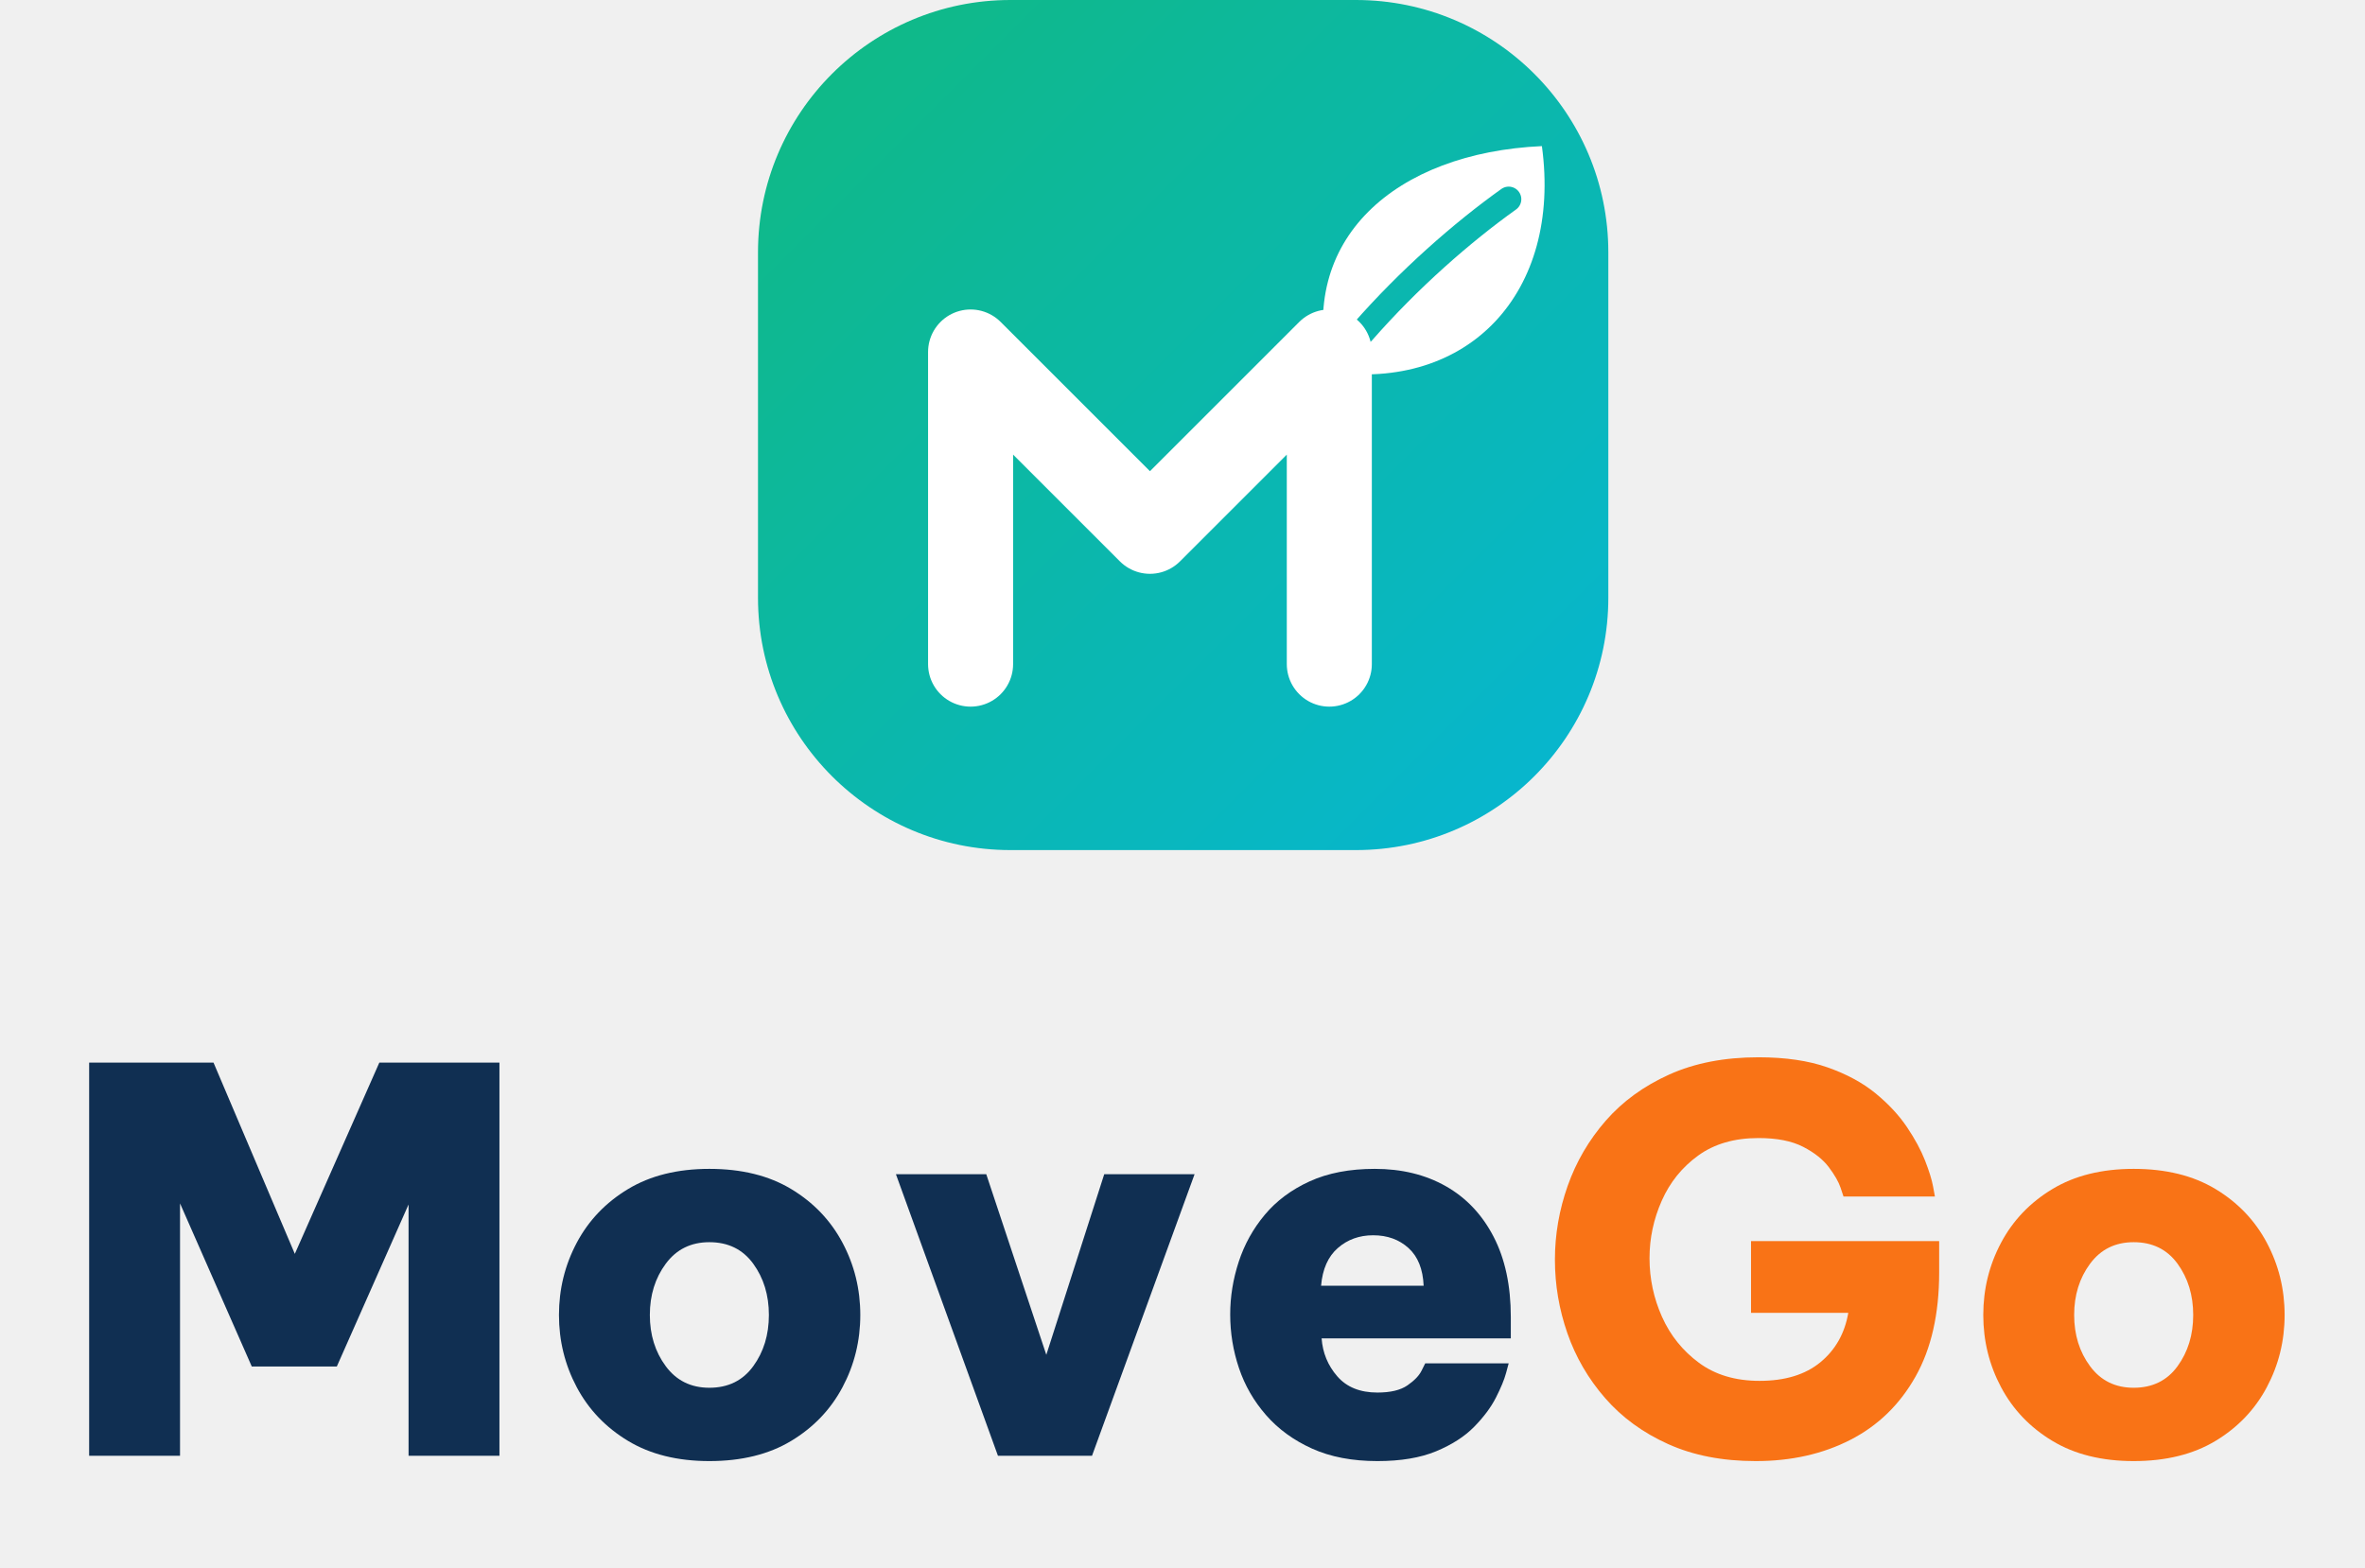
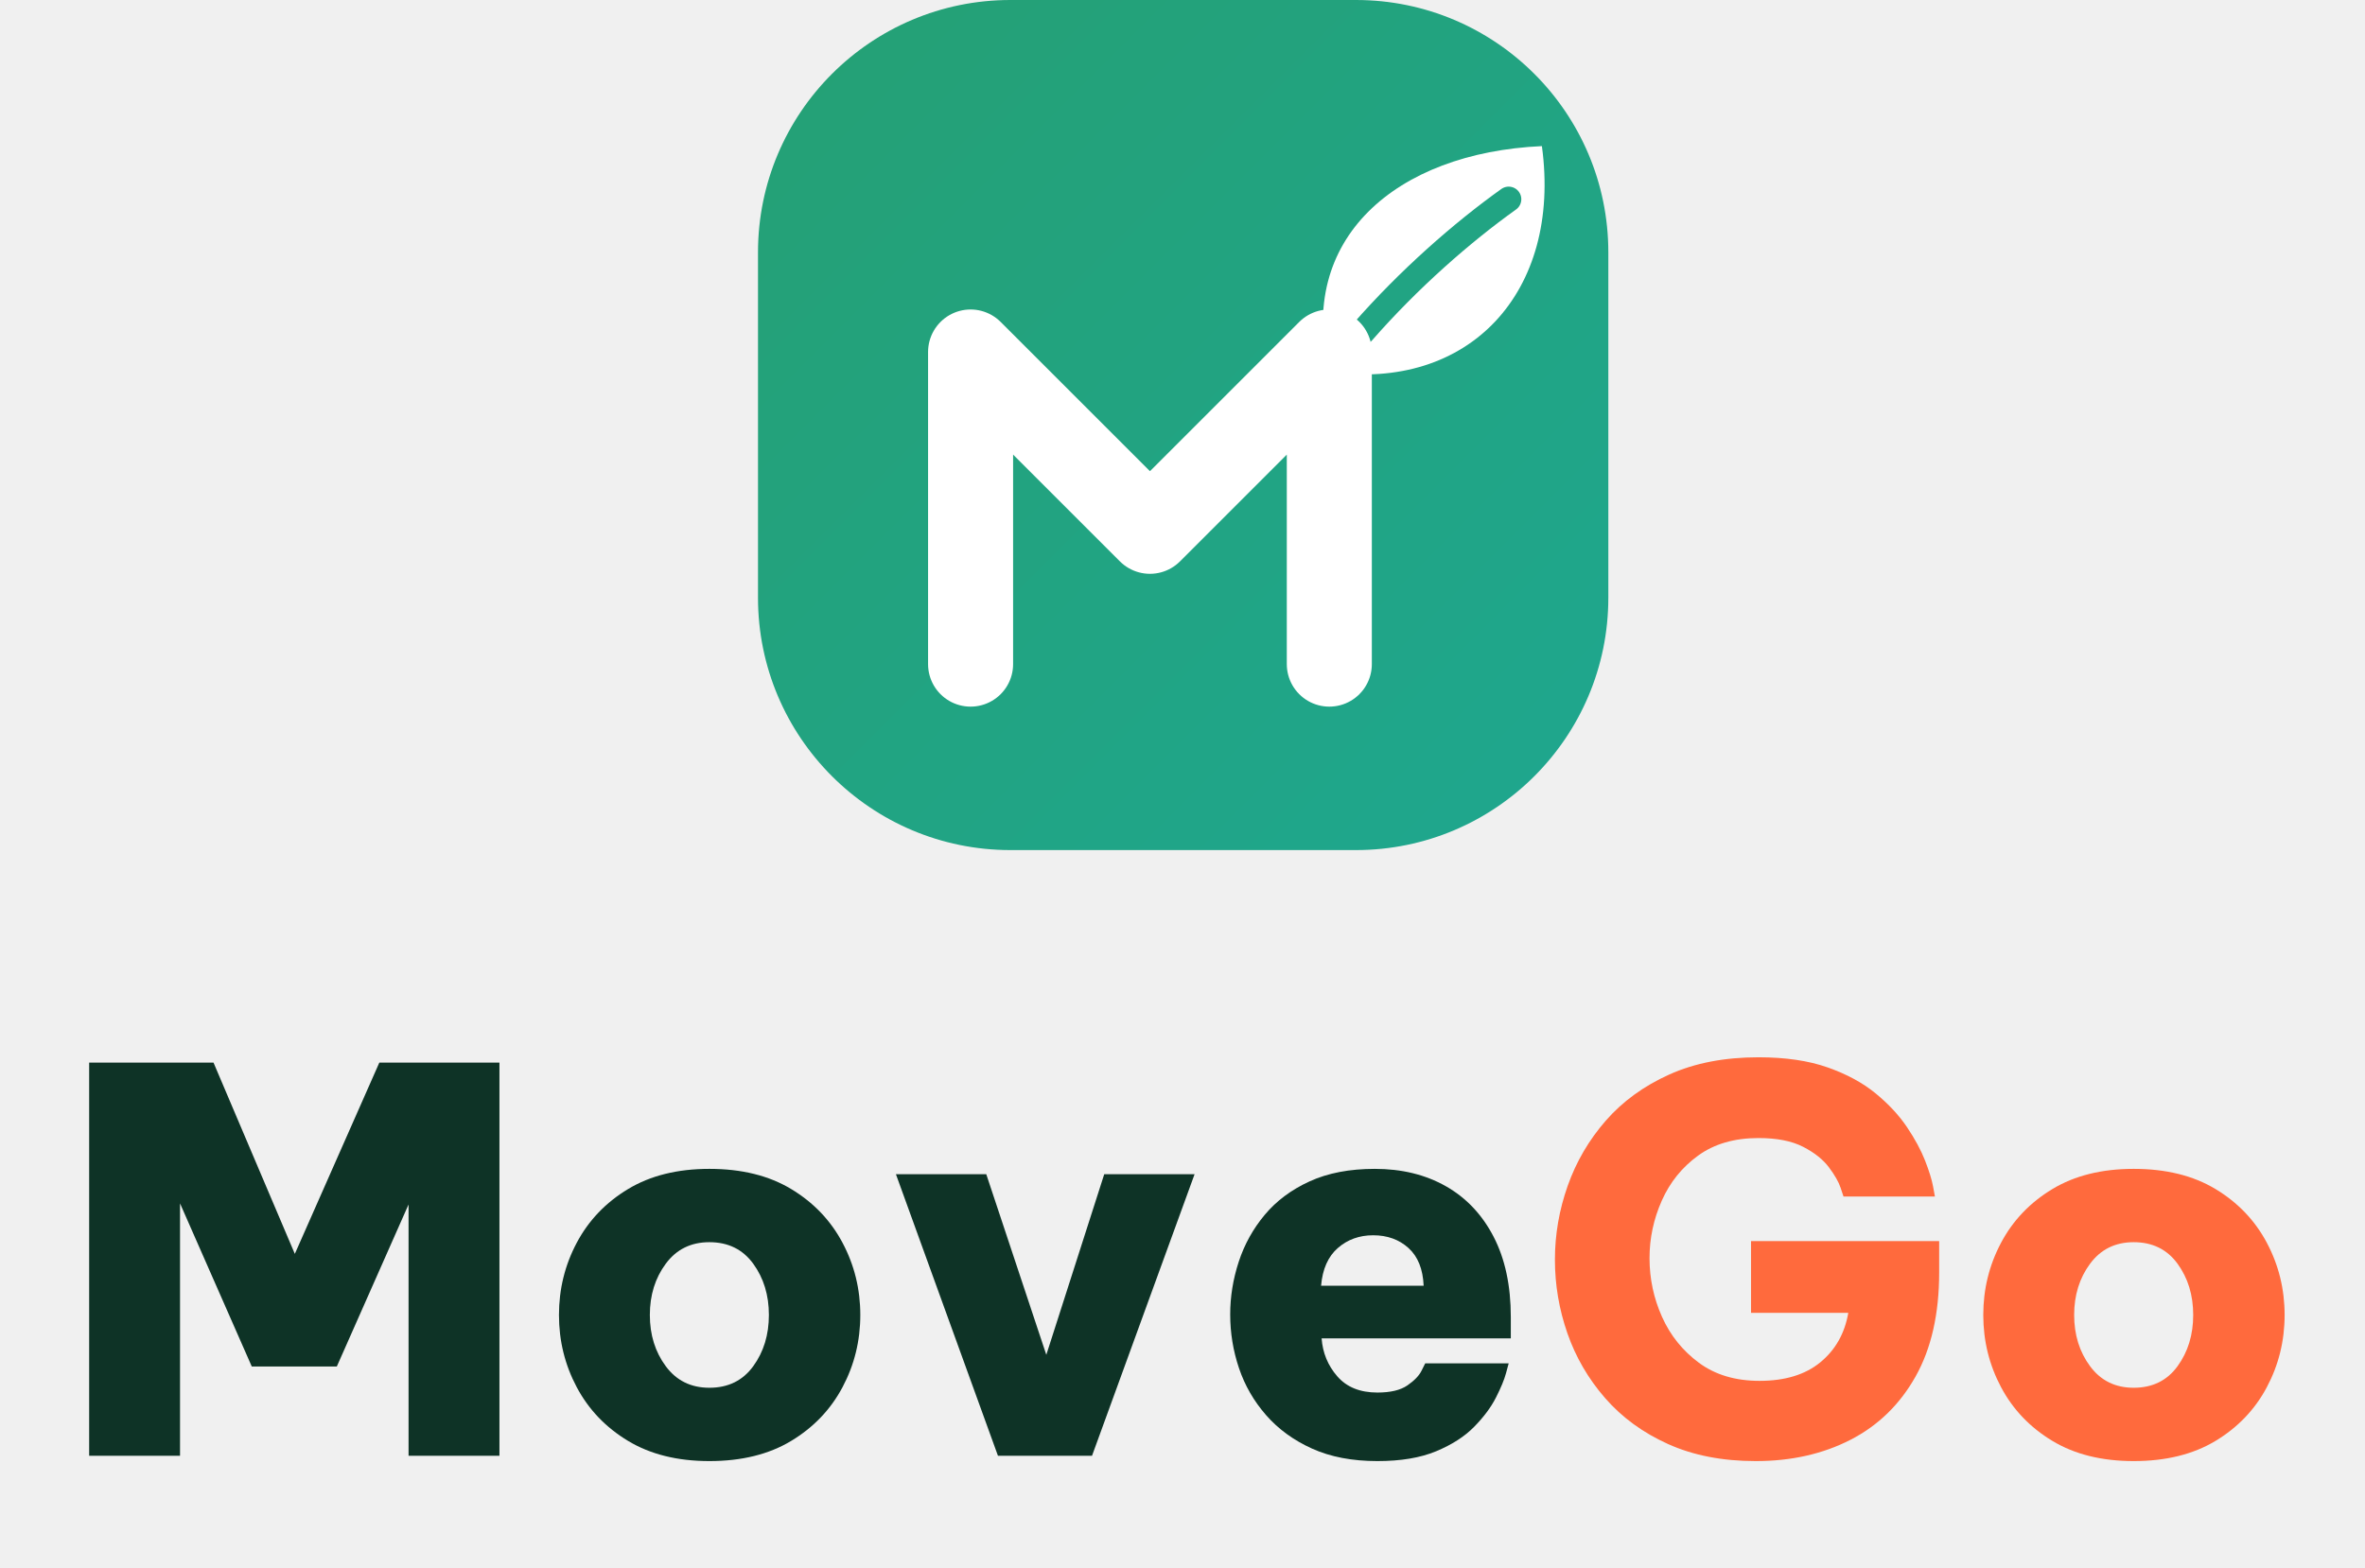
<svg xmlns="http://www.w3.org/2000/svg" viewBox="0 0 177.7 118" width="178" height="118" role="img" aria-label="MoveGo">
  <g transform="translate(56.9 0)">
    <defs>
      <linearGradient id="mg" x1="0" y1="0" x2="1" y2="1">
-         <stop offset="0" stop-color="#10b981" />
-         <stop offset="1" stop-color="#06b6d4" />
+         <stop offset="0" stop-color="#25a074" />
+         <stop offset="1" stop-color="#1ea78f" />
      </linearGradient>
    </defs>
    <rect width="64" height="64" rx="19" fill="url(#mg)" />
    <mask id="vh">
      <rect width="64" height="64" fill="#fff" />
      <path d="M42.5 24C46 20 50 16.5 53.5 14" stroke="#000" stroke-width="1.9" stroke-linecap="round" fill="none" />
    </mask>
    <g transform="translate(3 1) translate(32 32) scale(1.0) translate(-32 -32)">
      <path d="M13 49V25.5L26.5 39L40 25.5V49" fill="none" stroke="#fff" stroke-width="6.4" stroke-linecap="round" stroke-linejoin="round" />
      <path d="M40 27C37.5 17 45 10.5 56 10C57.5 21 50.5 28.5 40 27Z" fill="#fff" mask="url(#vh)" />
    </g>
  </g>
-   <path d="M6.56 109.60V80.00H15.92L22.04 94.40L28.40 80.00H37.44V109.60H30.60V90.68L25.20 102.88H18.80L13.40 90.60V109.60Z" fill="#102f52" />
-   <path d="M53.24 110.00Q49.64 110.00 47.12 108.48Q44.60 106.96 43.26 104.44Q41.92 101.92 41.92 99.00Q41.92 96.08 43.26 93.56Q44.60 91.04 47.12 89.52Q49.64 88.00 53.24 88.00Q56.88 88.00 59.40 89.52Q61.92 91.04 63.26 93.56Q64.60 96.08 64.60 99.00Q64.60 101.92 63.26 104.44Q61.92 106.96 59.40 108.48Q56.88 110.00 53.24 110.00ZM53.24 104.48Q55.36 104.48 56.54 102.86Q57.72 101.24 57.72 99.00Q57.72 96.76 56.54 95.14Q55.36 93.52 53.24 93.52Q51.16 93.52 49.96 95.14Q48.76 96.76 48.76 99.00Q48.76 101.24 49.96 102.86Q51.16 104.48 53.24 104.48Z" fill="#102f52" />
-   <path d="M74.96 109.60 67.28 88.40H74.08L78.60 102.00L82.96 88.40H89.76L82.04 109.60Z" fill="#102f52" />
-   <path d="M103.52 110.00Q100.68 110.00 98.60 109.06Q96.52 108.12 95.14 106.54Q93.76 104.96 93.10 103.00Q92.44 101.04 92.44 98.96Q92.44 96.96 93.08 95.00Q93.72 93.04 95.04 91.46Q96.36 89.88 98.42 88.94Q100.48 88.00 103.32 88.00Q106.36 88.00 108.66 89.30Q110.96 90.60 112.26 93.10Q113.56 95.60 113.56 99.16V100.76H99.32Q99.44 102.40 100.50 103.62Q101.56 104.84 103.52 104.84Q105.00 104.84 105.78 104.30Q106.56 103.76 106.84 103.20Q107.12 102.64 107.12 102.64H113.40Q113.40 102.64 113.20 103.38Q113.00 104.12 112.44 105.22Q111.88 106.32 110.80 107.42Q109.72 108.52 107.94 109.26Q106.16 110.00 103.52 110.00ZM99.28 96.80H107.00Q106.92 94.92 105.86 93.96Q104.80 93.00 103.20 93.00Q101.64 93.00 100.54 93.96Q99.44 94.92 99.28 96.80Z" fill="#102f52" />
-   <path d="M132.00 110.00Q128.24 110.00 125.40 108.72Q122.56 107.44 120.66 105.26Q118.76 103.08 117.82 100.38Q116.88 97.68 116.88 94.84Q116.88 92.00 117.84 89.28Q118.80 86.56 120.70 84.38Q122.60 82.20 125.48 80.90Q128.36 79.60 132.20 79.60Q135.24 79.60 137.40 80.36Q139.56 81.12 141.02 82.32Q142.48 83.52 143.38 84.86Q144.28 86.20 144.74 87.38Q145.20 88.56 145.34 89.32Q145.48 90.08 145.48 90.08H138.60Q138.60 90.08 138.38 89.42Q138.16 88.76 137.50 87.88Q136.84 87.00 135.56 86.34Q134.28 85.68 132.20 85.68Q129.48 85.68 127.66 87.00Q125.84 88.32 124.92 90.40Q124.00 92.48 124.00 94.72Q124.00 97.04 124.94 99.14Q125.88 101.24 127.72 102.60Q129.56 103.96 132.28 103.96Q135.16 103.96 136.86 102.56Q138.56 101.16 138.96 98.84H131.64V93.44H145.80V95.80Q145.80 100.48 144.02 103.64Q142.24 106.80 139.12 108.40Q136.00 110.00 132.00 110.00Z" fill="#f97316" />
-   <path d="M160.44 110.00Q156.84 110.00 154.32 108.48Q151.80 106.96 150.46 104.44Q149.12 101.92 149.12 99.00Q149.12 96.08 150.46 93.56Q151.80 91.04 154.32 89.52Q156.84 88.00 160.44 88.00Q164.08 88.00 166.60 89.52Q169.12 91.04 170.46 93.56Q171.80 96.08 171.80 99.00Q171.80 101.92 170.46 104.44Q169.12 106.96 166.60 108.48Q164.08 110.00 160.44 110.00ZM160.44 104.48Q162.56 104.48 163.74 102.86Q164.92 101.24 164.92 99.00Q164.92 96.76 163.74 95.14Q162.56 93.52 160.44 93.52Q158.36 93.52 157.16 95.14Q155.96 96.76 155.96 99.00Q155.96 101.24 157.16 102.86Q158.36 104.48 160.44 104.48Z" fill="#f97316" />
+   <path d="M6.56 109.60V80.00H15.92L22.04 94.40L28.40 80.00H37.44V109.60H30.60V90.68L25.20 102.88H18.80L13.40 90.60V109.60Z" fill="#0e3326" />
+   <path d="M53.24 110.00Q49.64 110.00 47.12 108.48Q44.60 106.96 43.26 104.44Q41.92 101.92 41.92 99.00Q41.92 96.08 43.26 93.56Q44.60 91.04 47.12 89.52Q49.64 88.00 53.24 88.00Q56.88 88.00 59.40 89.52Q61.92 91.04 63.26 93.56Q64.60 96.08 64.60 99.00Q64.60 101.92 63.26 104.44Q61.92 106.96 59.40 108.48Q56.88 110.00 53.24 110.00ZM53.24 104.48Q55.36 104.48 56.54 102.86Q57.72 101.24 57.72 99.00Q57.72 96.76 56.54 95.14Q55.36 93.52 53.24 93.52Q51.16 93.52 49.96 95.14Q48.76 96.76 48.76 99.00Q48.76 101.24 49.96 102.86Q51.16 104.48 53.24 104.48Z" fill="#0e3326" />
+   <path d="M74.96 109.60 67.28 88.40H74.08L78.60 102.00L82.96 88.40H89.76L82.04 109.60Z" fill="#0e3326" />
+   <path d="M103.52 110.00Q100.68 110.00 98.60 109.06Q96.52 108.12 95.14 106.54Q93.76 104.96 93.10 103.00Q92.44 101.04 92.44 98.96Q92.44 96.96 93.08 95.00Q93.72 93.04 95.04 91.46Q96.36 89.88 98.42 88.94Q100.48 88.00 103.32 88.00Q106.36 88.00 108.66 89.30Q110.96 90.60 112.26 93.10Q113.56 95.60 113.56 99.16V100.76H99.32Q99.44 102.40 100.50 103.62Q101.56 104.84 103.52 104.84Q105.00 104.84 105.78 104.30Q106.56 103.76 106.84 103.20Q107.12 102.64 107.12 102.64H113.40Q113.40 102.64 113.20 103.38Q113.00 104.12 112.44 105.22Q111.88 106.32 110.80 107.42Q109.72 108.52 107.94 109.26Q106.16 110.00 103.52 110.00ZM99.28 96.80H107.00Q106.92 94.92 105.86 93.96Q104.80 93.00 103.20 93.00Q101.64 93.00 100.54 93.96Q99.44 94.92 99.28 96.80Z" fill="#0e3326" />
+   <path d="M132.00 110.00Q128.24 110.00 125.40 108.72Q122.56 107.44 120.66 105.26Q118.76 103.08 117.82 100.38Q116.88 97.68 116.88 94.84Q116.88 92.00 117.84 89.28Q118.80 86.56 120.70 84.38Q122.60 82.20 125.48 80.90Q128.36 79.60 132.20 79.60Q135.24 79.60 137.40 80.36Q139.56 81.12 141.02 82.32Q142.48 83.52 143.38 84.86Q144.28 86.20 144.74 87.38Q145.20 88.56 145.34 89.32Q145.48 90.08 145.48 90.08H138.60Q138.60 90.08 138.38 89.42Q138.16 88.76 137.50 87.88Q136.84 87.00 135.56 86.34Q134.28 85.68 132.20 85.68Q129.48 85.68 127.66 87.00Q125.84 88.32 124.92 90.40Q124.00 92.48 124.00 94.72Q124.00 97.04 124.94 99.14Q125.88 101.24 127.72 102.60Q129.56 103.96 132.28 103.96Q135.16 103.96 136.86 102.56Q138.56 101.16 138.96 98.84H131.64V93.44H145.80V95.80Q145.80 100.48 144.02 103.64Q142.24 106.80 139.12 108.40Q136.00 110.00 132.00 110.00Z" fill="#ff6a3d" />
+   <path d="M160.44 110.00Q156.84 110.00 154.32 108.48Q151.80 106.96 150.46 104.44Q149.12 101.92 149.12 99.00Q149.12 96.08 150.46 93.56Q151.80 91.04 154.32 89.52Q156.84 88.00 160.44 88.00Q164.08 88.00 166.60 89.52Q169.12 91.04 170.46 93.56Q171.80 96.08 171.80 99.00Q171.80 101.92 170.46 104.44Q169.12 106.96 166.60 108.48Q164.08 110.00 160.44 110.00ZM160.44 104.48Q162.56 104.48 163.74 102.86Q164.92 101.24 164.92 99.00Q164.92 96.76 163.74 95.14Q162.56 93.52 160.44 93.52Q158.36 93.52 157.16 95.14Q155.96 96.76 155.96 99.00Q155.96 101.24 157.16 102.86Q158.36 104.48 160.44 104.48Z" fill="#ff6a3d" />
</svg>
